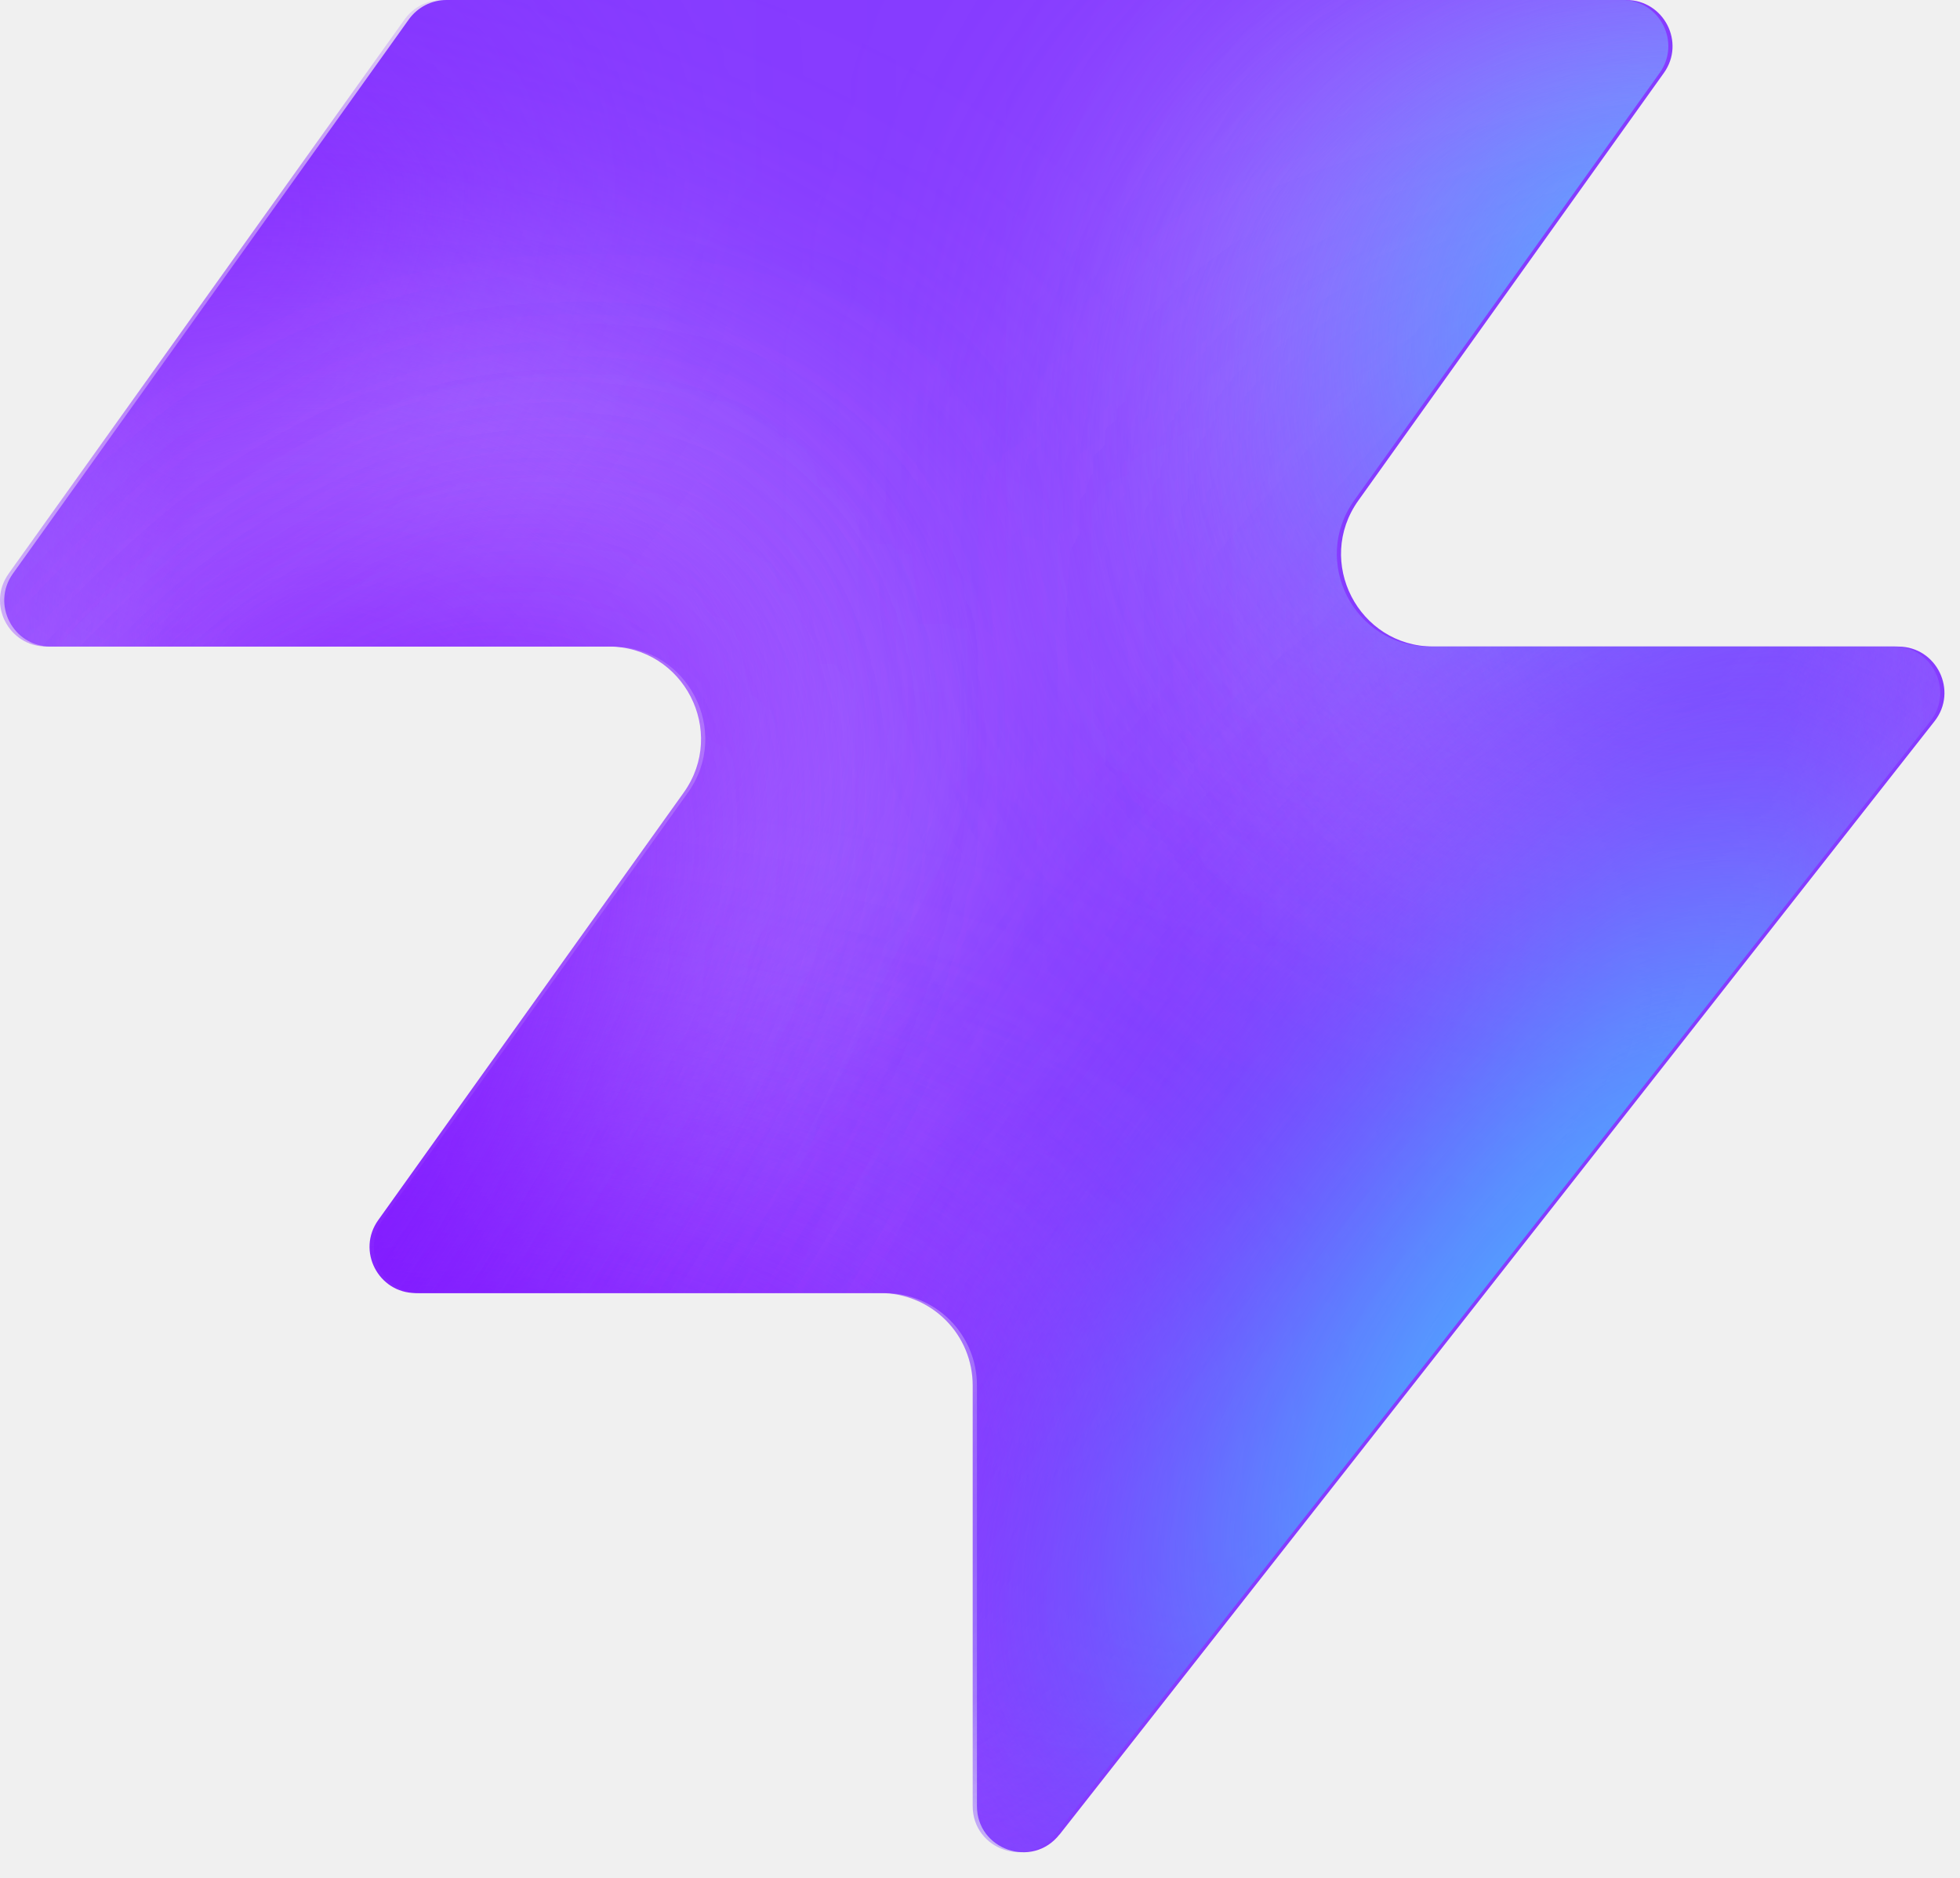
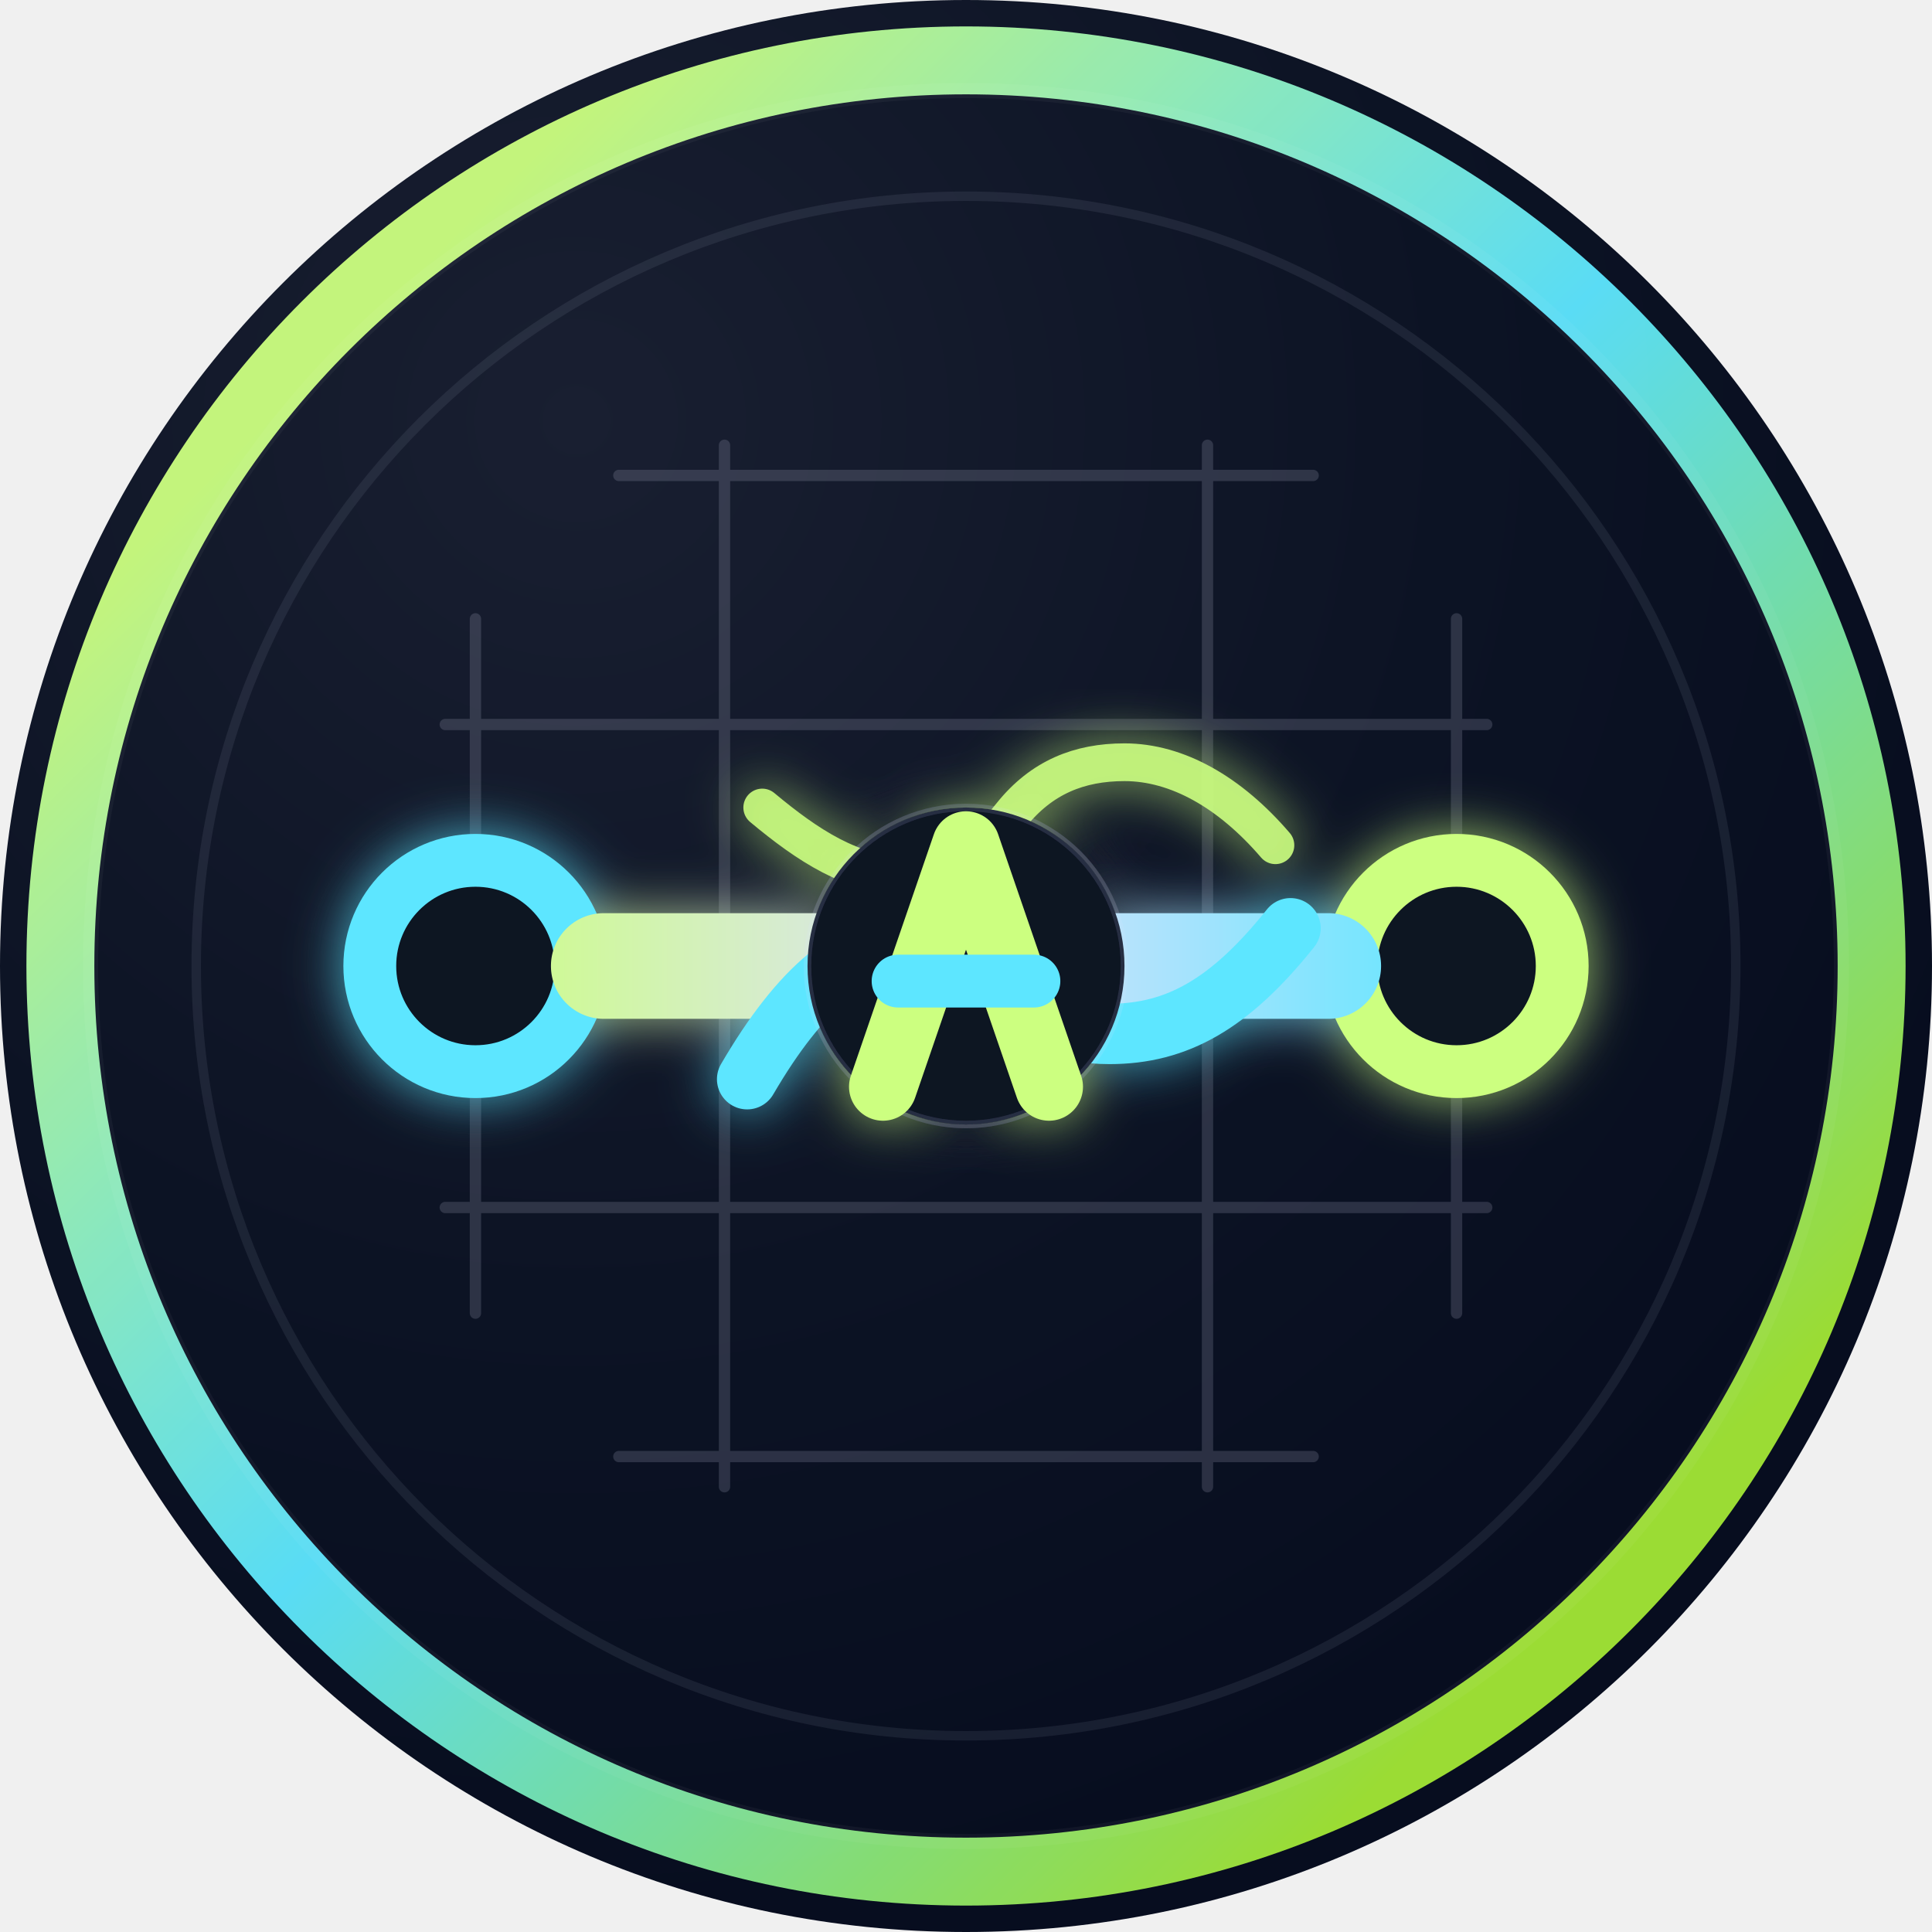
- <svg xmlns="http://www.w3.org/2000/svg" width="48" height="46" fill="none" viewBox="0 0 48 46">
-   <path fill="#863bff" d="M25.946 44.938c-.664.845-2.021.375-2.021-.698V33.937a2.26 2.26 0 0 0-2.262-2.262H10.287c-.92 0-1.456-1.04-.92-1.788l7.48-10.471c1.07-1.497 0-3.578-1.842-3.578H1.237c-.92 0-1.456-1.04-.92-1.788L10.013.474c.214-.297.556-.474.92-.474h28.894c.92 0 1.456 1.04.92 1.788l-7.48 10.471c-1.07 1.498 0 3.579 1.842 3.579h11.377c.943 0 1.473 1.088.89 1.83L25.947 44.94z" style="fill:#863bff;fill:color(display-p3 .525 .23 1);fill-opacity:1" />
-   <mask id="a" width="48" height="46" x="0" y="0" maskUnits="userSpaceOnUse" style="mask-type:alpha">
-     <path fill="#000" d="M25.842 44.938c-.664.844-2.021.375-2.021-.698V33.937a2.26 2.26 0 0 0-2.262-2.262H10.183c-.92 0-1.456-1.04-.92-1.788l7.48-10.471c1.07-1.498 0-3.579-1.842-3.579H1.133c-.92 0-1.456-1.04-.92-1.787L9.91.473c.214-.297.556-.474.92-.474h28.894c.92 0 1.456 1.04.92 1.788l-7.48 10.471c-1.07 1.498 0 3.578 1.842 3.578h11.377c.943 0 1.473 1.088.89 1.832L25.843 44.94z" style="fill:#000;fill-opacity:1" />
-   </mask>
-   <g mask="url(#a)">
-     <g filter="url(#b)">
-       <ellipse cx="5.508" cy="14.704" fill="#ede6ff" rx="5.508" ry="14.704" style="fill:#ede6ff;fill:color(display-p3 .927 .903 1);fill-opacity:1" transform="matrix(.00324 1 1 -.00324 -4.47 31.516)" />
-     </g>
-     <g filter="url(#c)">
-       <ellipse cx="10.399" cy="29.851" fill="#ede6ff" rx="10.399" ry="29.851" style="fill:#ede6ff;fill:color(display-p3 .927 .903 1);fill-opacity:1" transform="matrix(.00324 1 1 -.00324 -39.328 7.883)" />
-     </g>
-     <g filter="url(#d)">
-       <ellipse cx="5.508" cy="30.487" fill="#7e14ff" rx="5.508" ry="30.487" style="fill:#7e14ff;fill:color(display-p3 .492 .077 1);fill-opacity:1" transform="rotate(89.814 -25.913 -14.639)scale(1 -1)" />
-     </g>
-     <g filter="url(#e)">
-       <ellipse cx="5.508" cy="30.599" fill="#7e14ff" rx="5.508" ry="30.599" style="fill:#7e14ff;fill:color(display-p3 .492 .077 1);fill-opacity:1" transform="rotate(89.814 -32.644 -3.334)scale(1 -1)" />
-     </g>
-     <g filter="url(#f)">
-       <ellipse cx="5.508" cy="30.599" fill="#7e14ff" rx="5.508" ry="30.599" style="fill:#7e14ff;fill:color(display-p3 .492 .077 1);fill-opacity:1" transform="matrix(.00324 1 1 -.00324 -34.34 30.47)" />
-     </g>
-     <g filter="url(#g)">
-       <ellipse cx="14.072" cy="22.078" fill="#ede6ff" rx="14.072" ry="22.078" style="fill:#ede6ff;fill:color(display-p3 .927 .903 1);fill-opacity:1" transform="rotate(93.35 24.506 48.493)scale(-1 1)" />
-     </g>
-     <g filter="url(#h)">
-       <ellipse cx="3.47" cy="21.501" fill="#7e14ff" rx="3.47" ry="21.501" style="fill:#7e14ff;fill:color(display-p3 .492 .077 1);fill-opacity:1" transform="rotate(89.009 28.708 47.59)scale(-1 1)" />
-     </g>
-     <g filter="url(#i)">
-       <ellipse cx="3.47" cy="21.501" fill="#7e14ff" rx="3.47" ry="21.501" style="fill:#7e14ff;fill:color(display-p3 .492 .077 1);fill-opacity:1" transform="rotate(89.009 28.708 47.59)scale(-1 1)" />
-     </g>
-     <g filter="url(#j)">
-       <ellipse cx=".387" cy="8.972" fill="#7e14ff" rx="4.407" ry="29.108" style="fill:#7e14ff;fill:color(display-p3 .492 .077 1);fill-opacity:1" transform="rotate(39.51 .387 8.972)" />
-     </g>
-     <g filter="url(#k)">
-       <ellipse cx="47.523" cy="-6.092" fill="#7e14ff" rx="4.407" ry="29.108" style="fill:#7e14ff;fill:color(display-p3 .492 .077 1);fill-opacity:1" transform="rotate(37.892 47.523 -6.092)" />
-     </g>
-     <g filter="url(#l)">
-       <ellipse cx="41.412" cy="6.333" fill="#47bfff" rx="5.971" ry="9.665" style="fill:#47bfff;fill:color(display-p3 .28 .748 1);fill-opacity:1" transform="rotate(37.892 41.412 6.333)" />
-     </g>
-     <g filter="url(#m)">
-       <ellipse cx="-1.879" cy="38.332" fill="#7e14ff" rx="4.407" ry="29.108" style="fill:#7e14ff;fill:color(display-p3 .492 .077 1);fill-opacity:1" transform="rotate(37.892 -1.88 38.332)" />
-     </g>
-     <g filter="url(#n)">
-       <ellipse cx="-1.879" cy="38.332" fill="#7e14ff" rx="4.407" ry="29.108" style="fill:#7e14ff;fill:color(display-p3 .492 .077 1);fill-opacity:1" transform="rotate(37.892 -1.88 38.332)" />
-     </g>
-     <g filter="url(#o)">
-       <ellipse cx="35.651" cy="29.907" fill="#7e14ff" rx="4.407" ry="29.108" style="fill:#7e14ff;fill:color(display-p3 .492 .077 1);fill-opacity:1" transform="rotate(37.892 35.651 29.907)" />
-     </g>
-     <g filter="url(#p)">
-       <ellipse cx="38.418" cy="32.4" fill="#47bfff" rx="5.971" ry="15.297" style="fill:#47bfff;fill:color(display-p3 .28 .748 1);fill-opacity:1" transform="rotate(37.892 38.418 32.4)" />
-     </g>
-   </g>
+ <svg xmlns="http://www.w3.org/2000/svg" viewBox="0 0 512 512" role="img" aria-labelledby="title desc">
  <defs>
-     <filter id="b" width="60.045" height="41.654" x="-19.77" y="16.149" color-interpolation-filters="sRGB" filterUnits="userSpaceOnUse">
-       <feFlood flood-opacity="0" result="BackgroundImageFix" />
-       <feBlend in="SourceGraphic" in2="BackgroundImageFix" result="shape" />
-       <feGaussianBlur result="effect1_foregroundBlur_2002_17158" stdDeviation="7.659" />
-     </filter>
-     <filter id="c" width="90.34" height="51.437" x="-54.613" y="-7.533" color-interpolation-filters="sRGB" filterUnits="userSpaceOnUse">
-       <feFlood flood-opacity="0" result="BackgroundImageFix" />
-       <feBlend in="SourceGraphic" in2="BackgroundImageFix" result="shape" />
-       <feGaussianBlur result="effect1_foregroundBlur_2002_17158" stdDeviation="7.659" />
-     </filter>
-     <filter id="d" width="79.355" height="29.4" x="-49.64" y="2.03" color-interpolation-filters="sRGB" filterUnits="userSpaceOnUse">
-       <feFlood flood-opacity="0" result="BackgroundImageFix" />
-       <feBlend in="SourceGraphic" in2="BackgroundImageFix" result="shape" />
-       <feGaussianBlur result="effect1_foregroundBlur_2002_17158" stdDeviation="4.596" />
-     </filter>
-     <filter id="e" width="79.579" height="29.4" x="-45.045" y="20.029" color-interpolation-filters="sRGB" filterUnits="userSpaceOnUse">
-       <feFlood flood-opacity="0" result="BackgroundImageFix" />
-       <feBlend in="SourceGraphic" in2="BackgroundImageFix" result="shape" />
-       <feGaussianBlur result="effect1_foregroundBlur_2002_17158" stdDeviation="4.596" />
-     </filter>
-     <filter id="f" width="79.579" height="29.4" x="-43.513" y="21.178" color-interpolation-filters="sRGB" filterUnits="userSpaceOnUse">
-       <feFlood flood-opacity="0" result="BackgroundImageFix" />
-       <feBlend in="SourceGraphic" in2="BackgroundImageFix" result="shape" />
-       <feGaussianBlur result="effect1_foregroundBlur_2002_17158" stdDeviation="4.596" />
-     </filter>
-     <filter id="g" width="74.749" height="58.852" x="15.756" y="-17.901" color-interpolation-filters="sRGB" filterUnits="userSpaceOnUse">
-       <feFlood flood-opacity="0" result="BackgroundImageFix" />
-       <feBlend in="SourceGraphic" in2="BackgroundImageFix" result="shape" />
-       <feGaussianBlur result="effect1_foregroundBlur_2002_17158" stdDeviation="7.659" />
-     </filter>
-     <filter id="h" width="61.377" height="25.362" x="23.548" y="2.284" color-interpolation-filters="sRGB" filterUnits="userSpaceOnUse">
-       <feFlood flood-opacity="0" result="BackgroundImageFix" />
-       <feBlend in="SourceGraphic" in2="BackgroundImageFix" result="shape" />
-       <feGaussianBlur result="effect1_foregroundBlur_2002_17158" stdDeviation="4.596" />
-     </filter>
-     <filter id="i" width="61.377" height="25.362" x="23.548" y="2.284" color-interpolation-filters="sRGB" filterUnits="userSpaceOnUse">
-       <feFlood flood-opacity="0" result="BackgroundImageFix" />
-       <feBlend in="SourceGraphic" in2="BackgroundImageFix" result="shape" />
-       <feGaussianBlur result="effect1_foregroundBlur_2002_17158" stdDeviation="4.596" />
-     </filter>
-     <filter id="j" width="56.045" height="63.649" x="-27.636" y="-22.853" color-interpolation-filters="sRGB" filterUnits="userSpaceOnUse">
-       <feFlood flood-opacity="0" result="BackgroundImageFix" />
-       <feBlend in="SourceGraphic" in2="BackgroundImageFix" result="shape" />
-       <feGaussianBlur result="effect1_foregroundBlur_2002_17158" stdDeviation="4.596" />
-     </filter>
-     <filter id="k" width="54.814" height="64.646" x="20.116" y="-38.415" color-interpolation-filters="sRGB" filterUnits="userSpaceOnUse">
-       <feFlood flood-opacity="0" result="BackgroundImageFix" />
-       <feBlend in="SourceGraphic" in2="BackgroundImageFix" result="shape" />
-       <feGaussianBlur result="effect1_foregroundBlur_2002_17158" stdDeviation="4.596" />
-     </filter>
-     <filter id="l" width="33.541" height="35.313" x="24.641" y="-11.323" color-interpolation-filters="sRGB" filterUnits="userSpaceOnUse">
-       <feFlood flood-opacity="0" result="BackgroundImageFix" />
-       <feBlend in="SourceGraphic" in2="BackgroundImageFix" result="shape" />
-       <feGaussianBlur result="effect1_foregroundBlur_2002_17158" stdDeviation="4.596" />
-     </filter>
-     <filter id="m" width="54.814" height="64.646" x="-29.286" y="6.009" color-interpolation-filters="sRGB" filterUnits="userSpaceOnUse">
-       <feFlood flood-opacity="0" result="BackgroundImageFix" />
-       <feBlend in="SourceGraphic" in2="BackgroundImageFix" result="shape" />
-       <feGaussianBlur result="effect1_foregroundBlur_2002_17158" stdDeviation="4.596" />
-     </filter>
-     <filter id="n" width="54.814" height="64.646" x="-29.286" y="6.009" color-interpolation-filters="sRGB" filterUnits="userSpaceOnUse">
-       <feFlood flood-opacity="0" result="BackgroundImageFix" />
-       <feBlend in="SourceGraphic" in2="BackgroundImageFix" result="shape" />
-       <feGaussianBlur result="effect1_foregroundBlur_2002_17158" stdDeviation="4.596" />
-     </filter>
-     <filter id="o" width="54.814" height="64.646" x="8.244" y="-2.416" color-interpolation-filters="sRGB" filterUnits="userSpaceOnUse">
-       <feFlood flood-opacity="0" result="BackgroundImageFix" />
-       <feBlend in="SourceGraphic" in2="BackgroundImageFix" result="shape" />
-       <feGaussianBlur result="effect1_foregroundBlur_2002_17158" stdDeviation="4.596" />
-     </filter>
-     <filter id="p" width="39.409" height="43.623" x="18.713" y="10.588" color-interpolation-filters="sRGB" filterUnits="userSpaceOnUse">
-       <feFlood flood-opacity="0" result="BackgroundImageFix" />
-       <feBlend in="SourceGraphic" in2="BackgroundImageFix" result="shape" />
-       <feGaussianBlur result="effect1_foregroundBlur_2002_17158" stdDeviation="4.596" />
+     <radialGradient id="bg" cx="30%" cy="22%" r="78%">
+       <stop offset="0%" stop-color="#191f31" />
+       <stop offset="58%" stop-color="#0c1324" />
+       <stop offset="100%" stop-color="#070d1f" />
+     </radialGradient>
+     <linearGradient id="ring" x1="92" y1="90" x2="420" y2="420" gradientUnits="userSpaceOnUse">
+       <stop offset="0%" stop-color="#ccff80" />
+       <stop offset="48%" stop-color="#5de6ff" />
+       <stop offset="100%" stop-color="#a3e635" />
+     </linearGradient>
+     <linearGradient id="bar" x1="120" y1="256" x2="392" y2="256" gradientUnits="userSpaceOnUse">
+       <stop offset="0%" stop-color="#ccff80" />
+       <stop offset="50%" stop-color="#dce1fb" />
+       <stop offset="100%" stop-color="#5de6ff" />
+     </linearGradient>
+     <filter id="glow" x="-20%" y="-20%" width="140%" height="140%">
+       <feGaussianBlur stdDeviation="7" result="blur" />
+       <feColorMatrix in="blur" type="matrix" values="1 0 0 0 0  0 1 0 0 0  0 0 1 0 0  0 0 0 0.75 0" result="soft" />
+       <feMerge>
+         <feMergeNode in="soft" />
+         <feMergeNode in="SourceGraphic" />
+       </feMerge>
    </filter>
  </defs>
+   <circle cx="256" cy="256" r="256" fill="url(#bg)" />
+   <circle cx="256" cy="256" r="240" fill="none" stroke="url(#ring)" stroke-width="18" opacity="0.95" />
+   <circle cx="256" cy="256" r="204" fill="none" stroke="#dce1fb" stroke-width="2.5" opacity="0.08" />
+   <g opacity="0.16">
+     <path d="M164 126H348M118 192H394M118 320H394M164 386H348" stroke="#dce1fb" stroke-width="3" stroke-linecap="round" />
+     <path d="M126 164V348M192 118V394M320 118V394M386 164V348" stroke="#dce1fb" stroke-width="3" stroke-linecap="round" />
+   </g>
+   <g filter="url(#glow)">
+     <circle cx="126" cy="256" r="28" fill="#0c1324" stroke="#5de6ff" stroke-width="14" />
+     <circle cx="386" cy="256" r="28" fill="#0c1324" stroke="#ccff80" stroke-width="14" />
+     <rect x="146" y="242" width="220" height="28" rx="14" fill="url(#bar)" />
+     <path d="M198 286C212 262 226 250 242 250C252 250 258 254 266 262C274 270 282 274 294 274C312 274 326 266 342 246" fill="none" stroke="#5de6ff" stroke-width="16" stroke-linecap="round" stroke-linejoin="round" />
+     <path d="M202 214C214 224 226 232 240 232C252 232 260 226 268 216C276 206 286 202 298 202C312 202 326 210 338 224" fill="none" stroke="#ccff80" stroke-width="10" stroke-linecap="round" stroke-linejoin="round" opacity="0.9" />
+     <circle cx="256" cy="256" r="42" fill="#0c1324" stroke="#dce1fb" stroke-opacity="0.14" stroke-width="2" />
+     <path d="M234 288L256 224L278 288" fill="none" stroke="#ccff80" stroke-width="18" stroke-linecap="round" stroke-linejoin="round" />
+     <path d="M238 260H274" fill="none" stroke="#5de6ff" stroke-width="14" stroke-linecap="round" />
+   </g>
+   <circle cx="256" cy="256" r="232" fill="none" stroke="#ffffff" stroke-opacity="0.04" stroke-width="4" />
</svg>
